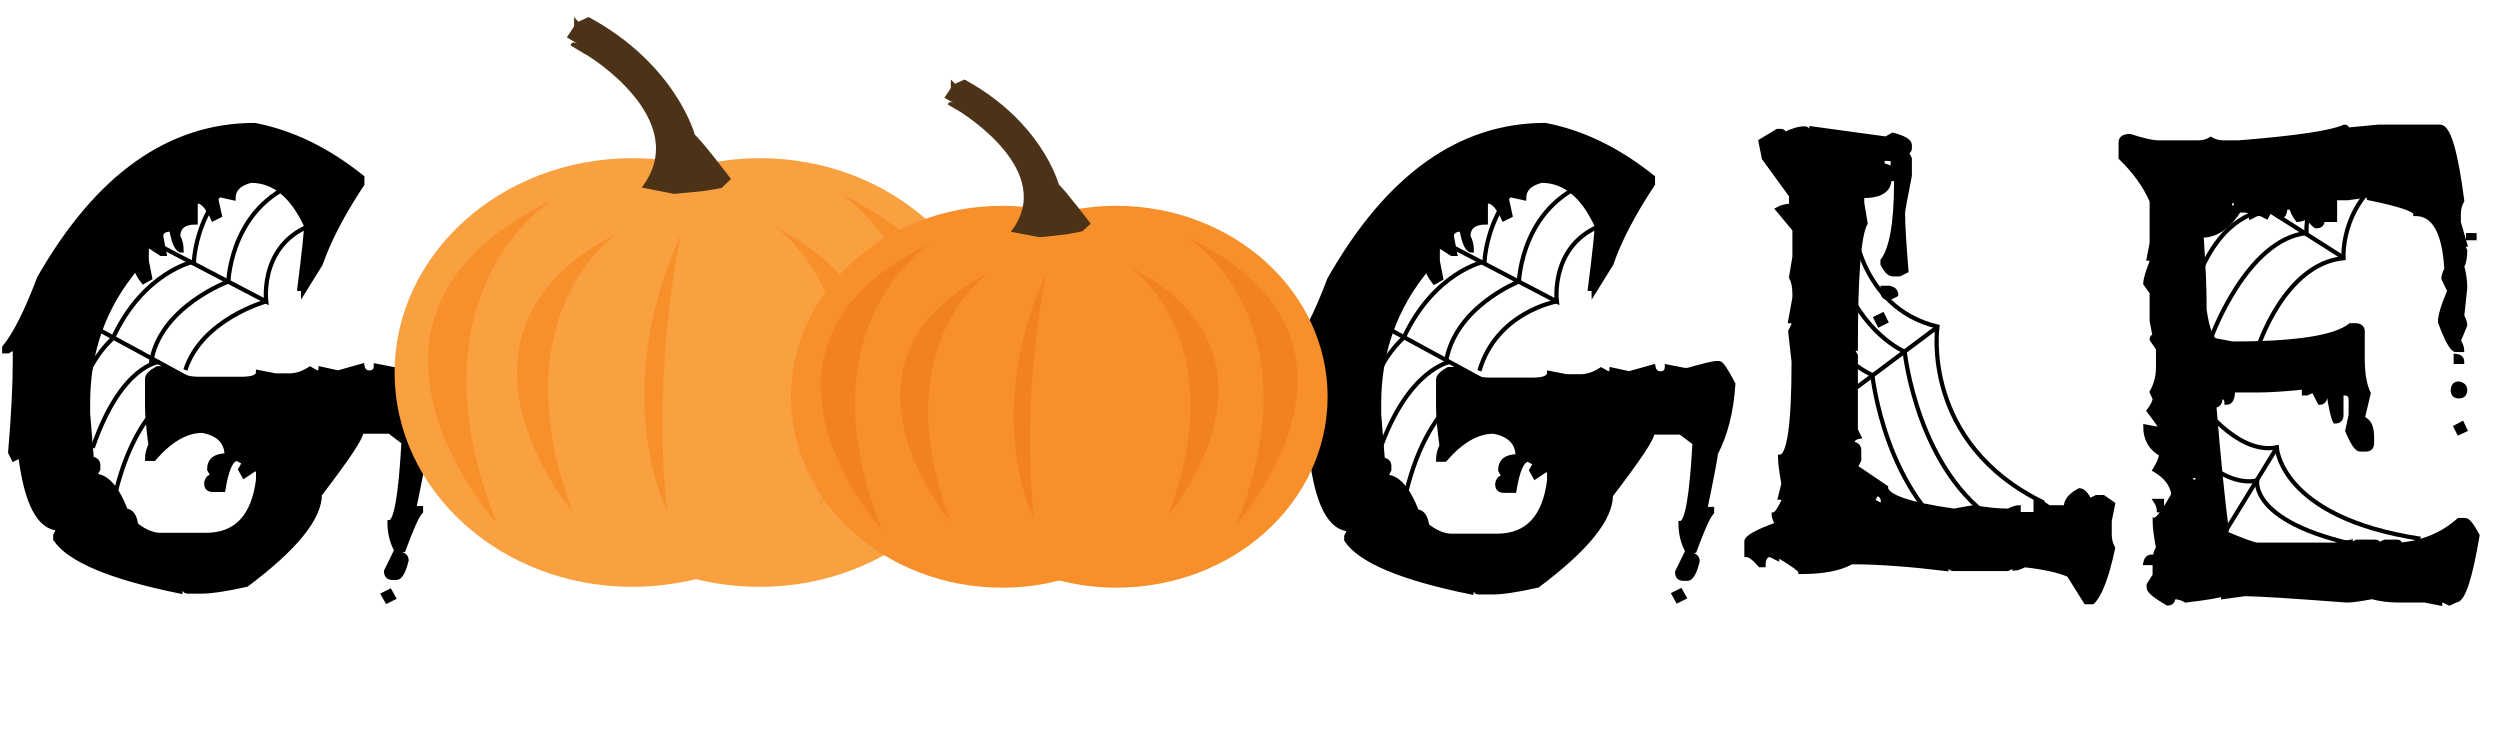
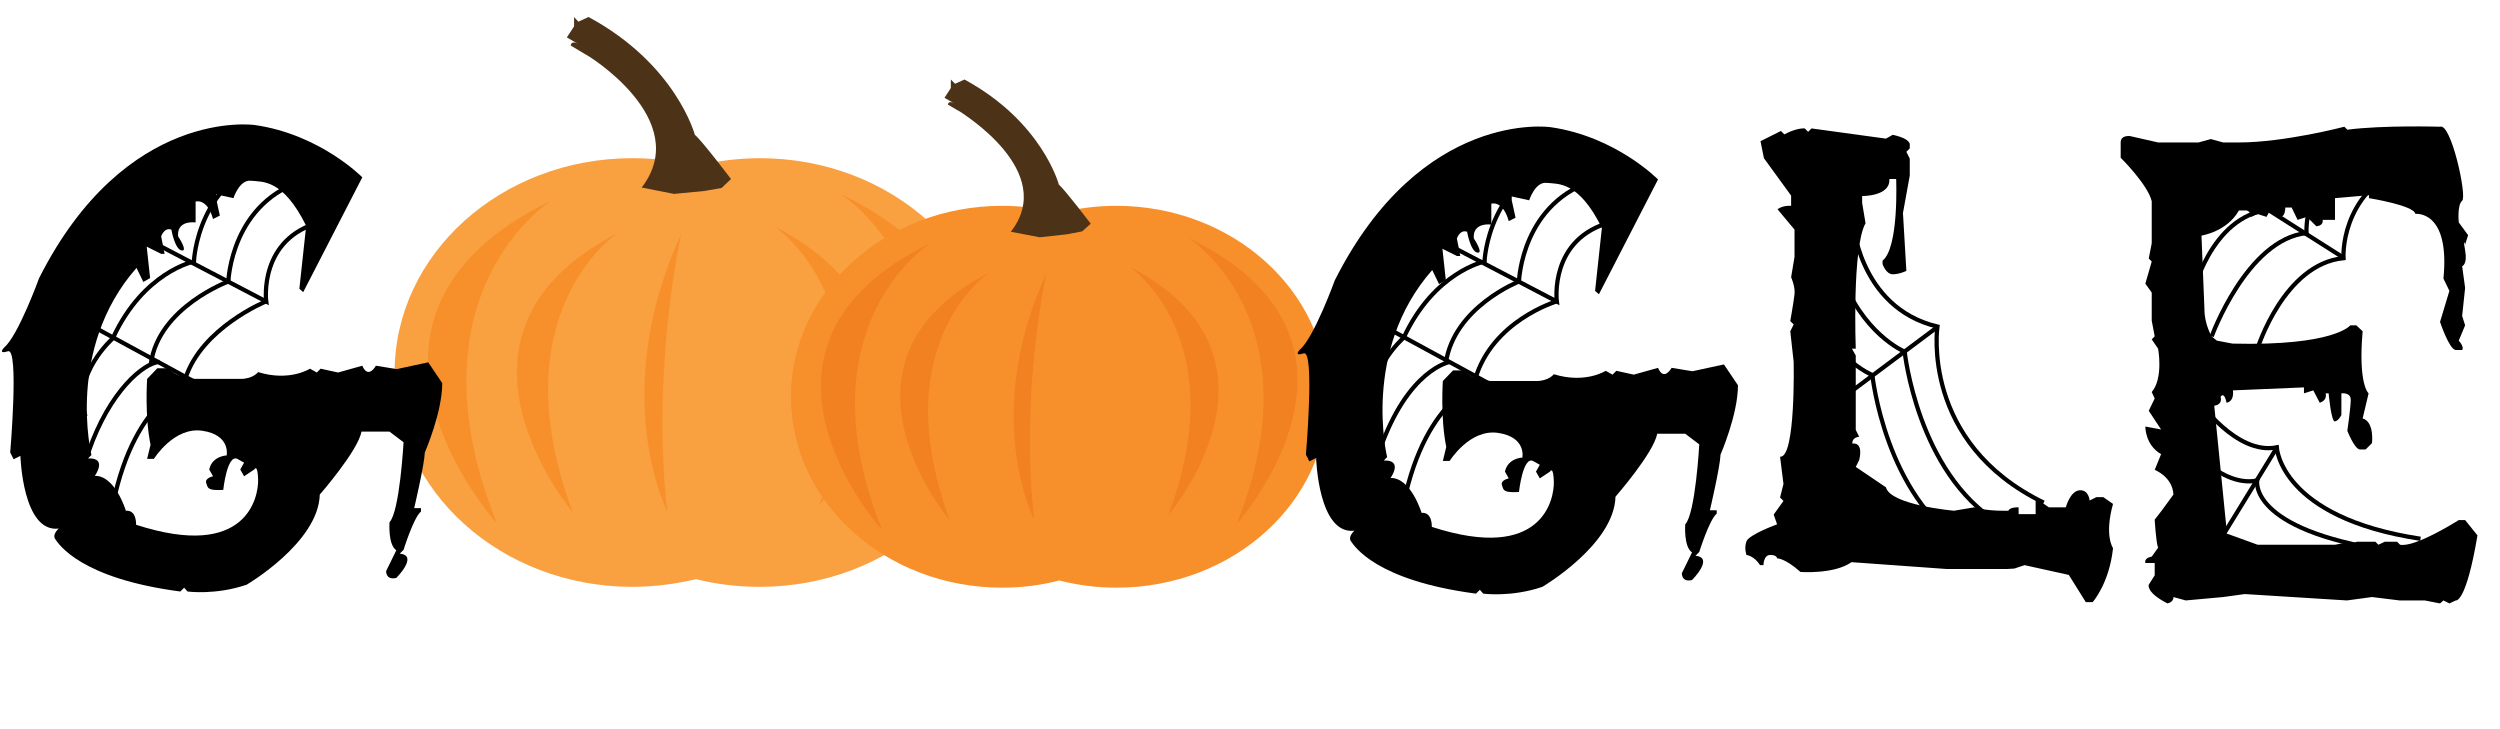
<svg xmlns="http://www.w3.org/2000/svg" version="1.1" id="Layer_1" x="0px" y="0px" viewBox="0 0 587.9 171.4" style="enable-background:new 0 0 587.9 171.4;" xml:space="preserve">
  <style type="text/css">
- 	.st0{enable-background:new    ;}
- 	.st1{stroke:#000000;stroke-miterlimit:10;}
- 	.st2{fill:#F9A040;}
- 	.st3{fill:#F7902B;}
- 	.st4{fill:#4C3217;}
- 	.st5{fill:#F18121;}
- 	.st6{fill:none;stroke:#000000;stroke-miterlimit:10;}
+ 	.st0{fill:#F9A040;}
+ 	.st1{fill:#F7902B;}
+ 	.st2{fill:#4C3217;}
+ 	.st3{fill:#F18121;}
+ 	.st4{fill:none;stroke:#000000;stroke-miterlimit:10;}
</style>
-   <g id="Letters_1_">
-     <g class="st0">
-       <path class="st1" d="M59.9,29.4c8.8,1.7,17.2,5.8,25.3,12.3v1.6c-4.7,7.1-7.9,13.3-9.8,18.8l-4.1,6.6c0-0.5-0.3-0.8-0.9-0.8    c1.1-8.6,1.6-13.6,1.6-14.8c-3.3-7.1-7.6-10.6-13-10.6c-2.8,0.7-4.1,2.1-4.1,4.1l-4.1-0.9v0.9l0.9,4.1l-1.6,0.8    c-1.1-2.4-2.2-3.8-3.3-4.1H46v4.9c-2.7,0-4.1,1.1-4.1,3.3c0.5,0.9,0.8,2,0.8,3.3c-1,0-1.8-1.6-2.4-4.9h-0.8    c-1.1,0.2-1.6,0.7-1.6,1.6l0.8,4.1h-0.8L35.3,58h-0.8v3.3l0.8,4.1l-1.6,0.9c-1.1-1.4-1.6-2.4-1.6-3.3c-7.6,9-11.4,19.6-11.4,31.8    v2.4l0.8,9.8c-0.5,0-0.8,0.3-0.8,0.8c1.6,0,2.4,0.5,2.4,1.6v0.9l-0.8,1.6c2.7,0,5.2,2.7,7.3,8.2c1.2,0,2.1,1.1,2.4,3.3    c2,1.6,4,2.4,5.8,2.4h10.6c7.1,0,11.2-4.3,12.3-13v-2.4h-0.9l-2.4,1.6l-0.9-1.6l0.9-1.6l-1.6-0.9c-1.4,0-2.5,2.4-3.3,7.3h-2.4    c-1.1,0-1.6-0.5-1.6-1.6c0.2-1.1,0.7-1.6,1.6-1.6l-0.9-1.6c0-2.2,1.4-3.3,4.1-3.3c0-3.1-1.9-5.1-5.7-5.8c-3.8,0-7.6,2.2-11.4,6.6    h-1.6c0-1.2,0.3-2.3,0.8-3.3c-0.5-3.7-0.8-6.7-0.8-9v-6.5c0-0.8,0.8-1.6,2.4-2.5h2.5c2.1,1.7,4.5,2.5,7.3,2.5h9.8    c2.8,0,4.1-0.5,4.1-1.6l4.1,0.8h3.3c1.5,0,3.1-0.5,4.8-1.6l1.6,0.9c0.6,0,0.9-0.3,0.9-0.9l4.1,0.9l5.7-1.6    c0.2,1.1,0.8,1.6,1.6,1.6c1.1,0,1.6-0.5,1.6-1.6l4.1,0.8h0.8c3.9-1.1,6-1.6,6.6-1.6h0.8c0.5,0,1.6,1.6,3.3,4.9    c-0.4,6.4-1.8,11.9-4.1,16.3c0,0.6-0.8,4.9-2.5,13.1H99v0.8c-0.9,0.9-2.2,3.9-4.1,9c-0.6,0-0.9,0.3-0.9,0.9    c1.1,0.2,1.6,0.7,1.6,1.6c-0.7,2.8-1.5,4.1-2.4,4.1h-0.8c-1.1,0-1.6-0.5-1.6-1.6l2.4-4.9c-1.1-2-1.6-4.2-1.6-6.6    c1.5,0,2.6-6.2,3.3-18.8l-3.3-2.5H85c0,1.4-3.3,6.3-9.8,14.8c0,5.5-5.7,12.6-17.2,21.2c-4.9,1.1-8.4,1.6-10.6,1.6h-3.3    c-0.5,0-0.8-0.3-0.8-0.9c-0.6,0-0.9,0.3-0.9,0.9c-16.3-3.3-26.1-7.4-29.4-12.3v-0.9l0.8-1.6c-4.6-0.2-7.6-5.9-9-17.1L3.2,108    l-0.8-1.6C3.2,97.1,3.5,90,3.5,85v-3.3l-1.6,0.9H1v-0.9c2.4-2.9,5.2-8.3,8.2-16.3C22.9,41.4,39.8,29.4,59.9,29.4z M50.9,42.5v0.9    h1.6v-0.9H50.9z M91.7,139l0.9,1.6l-1.6,0.8l-0.9-1.6L91.7,139z" />
+   <g id="Webs_and_Pumpkins">
+     <g id="Layer_1_1_">
+       <path class="st0" d="M178.7,37.2c-5.2,0-10.3,0.7-15,1.8c-4.8-1.2-9.8-1.8-15-1.8c-30.9,0-55.9,22.6-55.9,50.4s25,50.4,55.9,50.4    c5.2,0,10.3-0.7,15-1.8c4.8,1.2,9.8,1.8,15,1.8c30.8,0,55.9-22.6,55.9-50.4S209.6,37.2,178.7,37.2z" />
+       <path class="st1" d="M129.6,47.2c0,0-34.4,21.6-12.8,75.8C116.8,123,73,74.6,129.6,47.2z" />
+       <path class="st1" d="M145.1,54.9c0,0-28,18.7-10.4,65.6C134.7,120.4,99.1,78.6,145.1,54.9z" />
+       <path class="st2" d="M150.9,44.1l7.6,1.5l7.2-0.7l4-0.7l2.2-2.1c0,0-6.8-9-8.5-10.4c0,0-4.4-16.6-25-27.7L136,5.1L135,4v2.2    l-1.7,2.6l2.6,1.5c-1.6-0.9-1.7,0.4-1.7,0.4l3.5,2.1C137.8,12.7,163.2,28.1,150.9,44.1z" />
+       <path class="st1" d="M197.7,45.6c0,0,34.4,21.6,12.8,75.8C210.5,121.4,254.4,73,197.7,45.6z" />
+       <path class="st1" d="M182.2,53.3c0,0,28,18.7,10.4,65.6C192.6,118.9,228.2,77,182.2,53.3z" />
+       <path class="st1" d="M160.2,55c0,0-7.1,31.3-3.3,65.3C157,120.3,142.8,93,160.2,55z" />
    </g>
-     <g class="st0">
-       <path class="st1" d="M363.4,29.4c8.8,1.7,17.2,5.8,25.3,12.3v1.6c-4.7,7.1-7.9,13.3-9.8,18.8l-4.1,6.6c0-0.5-0.3-0.8-0.9-0.8    c1.1-8.6,1.6-13.6,1.6-14.8c-3.3-7.1-7.6-10.6-13-10.6c-2.8,0.7-4.1,2.1-4.1,4.1l-4.1-0.9v0.9l0.9,4.1l-1.6,0.8    c-1.1-2.4-2.2-3.8-3.3-4.1h-0.9v4.9c-2.7,0-4.1,1.1-4.1,3.3c0.5,0.9,0.8,2,0.8,3.3c-1,0-1.8-1.6-2.4-4.9H343    c-1.1,0.2-1.6,0.7-1.6,1.6l0.8,4.1h-0.8l-2.5-1.6h-0.8v3.3l0.8,4.1l-1.6,0.9c-1.1-1.4-1.6-2.4-1.6-3.3    c-7.6,9.1-11.4,19.7-11.4,31.9v2.4l0.8,9.8c-0.5,0-0.8,0.3-0.8,0.8c1.6,0,2.4,0.5,2.4,1.6v0.9l-0.8,1.6c2.7,0,5.2,2.7,7.3,8.2    c1.2,0,2.1,1.1,2.4,3.3c2,1.6,4,2.4,5.8,2.4H352c7.1,0,11.2-4.3,12.3-13v-2.4h-0.9l-2.4,1.6l-0.9-1.6l0.9-1.6l-1.6-0.9    c-1.4,0-2.5,2.4-3.3,7.3h-2.4c-1.1,0-1.6-0.5-1.6-1.6c0.2-1.1,0.7-1.6,1.6-1.6l-0.9-1.6c0-2.2,1.4-3.3,4.1-3.3    c0-3.1-1.9-5.1-5.7-5.8c-3.8,0-7.6,2.2-11.4,6.6h-1.6c0-1.2,0.3-2.3,0.8-3.3c-0.5-3.7-0.8-6.7-0.8-9v-6.5c0-0.8,0.8-1.6,2.4-2.5    h2.5c2.1,1.7,4.5,2.5,7.3,2.5h9.8c2.8,0,4.1-0.5,4.1-1.6l4.1,0.8h3.3c1.5,0,3.1-0.5,4.8-1.6l1.6,0.9c0.6,0,0.9-0.3,0.9-0.9    l4.1,0.9l5.7-1.6c0.2,1.1,0.8,1.6,1.6,1.6c1.1,0,1.6-0.5,1.6-1.6l4.1,0.8h0.8c3.9-1.1,6-1.6,6.6-1.6h0.8c0.5,0,1.6,1.6,3.3,4.9    c-0.4,6.4-1.8,11.9-4.1,16.3c0,0.6-0.8,4.9-2.5,13.1h1.6v0.8c-0.9,0.9-2.2,3.9-4.1,9c-0.6,0-0.9,0.3-0.9,0.9    c1.1,0.2,1.6,0.7,1.6,1.6c-0.7,2.8-1.5,4.1-2.4,4.1H396c-1.1,0-1.6-0.5-1.6-1.6l2.4-4.9c-1.1-2-1.6-4.2-1.6-6.6    c1.5,0,2.6-6.2,3.3-18.8l-3.3-2.5h-6.6c0,1.4-3.3,6.3-9.8,14.8c0,5.5-5.7,12.6-17.2,21.2c-4.9,1.1-8.4,1.6-10.6,1.6h-3.3    c-0.5,0-0.8-0.3-0.8-0.9c-0.6,0-0.9,0.3-0.9,0.9c-16.3-3.3-26.1-7.4-29.4-12.3v-0.9l0.8-1.6c-4.6-0.2-7.6-5.9-9-17.1l-1.6,0.8    l-0.8-1.6c0.5-9.1,0.8-16.2,0.8-21.3V82l-1.6,0.9h-0.8V82c2.4-2.9,5.2-8.3,8.2-16.3C326.4,41.4,343.3,29.4,363.4,29.4z     M354.4,42.4v0.9h1.6v-0.9H354.4z M395.2,138.9l0.9,1.6l-1.6,0.8l-0.9-1.6L395.2,138.9z" />
+     <g id="Layer_2">
+       <path class="st1" d="M262.5,48.4c-4.7,0-9.2,0.6-13.4,1.7c-4.3-1.1-8.8-1.7-13.4-1.7c-27.5,0-49.7,20.1-49.7,44.9    s22.2,44.9,49.7,44.9c4.7,0,9.2-0.6,13.4-1.7c4.3,1.1,8.8,1.7,13.4,1.7c27.5,0,49.7-20.1,49.7-44.9S289.9,48.4,262.5,48.4z" />
+       <path class="st3" d="M218.8,57.2c0,0-30.6,19.2-11.4,67.4C207.4,124.6,168.5,81.6,218.8,57.2z" />
+       <path class="st3" d="M232.6,64.1c0,0-24.8,16.6-9.2,58.3C223.4,122.4,191.7,85.2,232.6,64.1z" />
+       <path class="st2" d="M237.7,54.5l6.8,1.3l6.4-0.7l3.6-0.7l2-1.8c0,0-6.1-8-7.5-9.2c0,0-3.9-14.8-22.2-24.7l-2.2,1l-1-1v2l-1.5,2.3    l2.3,1.3c-1.4-0.8-1.5,0.3-1.5,0.3l3.1,1.8C226.1,26.6,248.8,40.3,237.7,54.5z" />
+       <path class="st3" d="M279.4,55.9c0,0,30.6,19.2,11.4,67.4C290.7,123.2,329.7,80.2,279.4,55.9z" />
+       <path class="st3" d="M265.6,62.7c0,0,24.8,16.6,9.2,58.3C274.9,121,306.5,83.8,265.6,62.7z" />
+       <path class="st3" d="M246.1,64.2c0,0-6.3,27.8-2.9,58C243.2,122.2,230.6,98,246.1,64.2z" />
    </g>
-     <g class="st0">
-       <path class="st1" d="M424.4,30.2c0.5,0,0.8,0.3,0.8,0.8c0.5,0,0.8-0.3,0.8-0.8l17.5,2.4l1.6-0.9c2.7,0.7,4,1.5,4,2.4v0.8    c0,0.5-0.3,0.8-0.8,0.8l0.8,1.6v4c-1,5.2-1.6,8.1-1.6,8.8c0,2.8,0.3,7.3,0.8,13.6l-1.6,0.8h-1.6c-0.8,0-1.6-0.8-2.4-2.4v-0.8    c2.1-2.8,3.2-8.9,3.2-18.4v-0.8h-1.6c0,2.7-2.1,4-6.4,4v1.6l0.8,4.8c-1.6,2.8-2.3,12.6-2.3,29.5h-0.9l0.9,1.6v17.5l0.8,1.6    c-1.1,0.2-1.6,0.7-1.6,1.6c1.1,0.2,1.6,0.7,1.6,1.6v2.3l-0.8,1.6l7.1,4.8c0,2.1,5.3,4,16,5.5c2.8-0.5,4.3-0.8,4.8-0.8    c2.8,0.5,5.4,0.8,8,0.8c1-0.5,1.8-0.8,2.4-0.8v1.6h4v-3.2h0.8l2.3,1.6h4c0-1.6,1.1-2.9,3.2-4c0.8,0,1.6,0.8,2.4,2.4l1.6-0.8h1.6    l2.3,1.6l-0.8,4v3.2c0,1.2,0.3,2.3,0.8,3.2c-1.4,6.6-3,10.9-4.8,12.7h-1.6l-4-6.4c-2.3-1-5.8-1.8-10.4-2.3c-1,0.5-1.8,0.8-2.4,0.8    V133l-1.6,0.8h-12.7c-0.6,0-0.9-0.3-0.9-0.8c-0.5,0-0.8,0.3-0.8,0.8c-8.2-1-15.7-1.6-22.3-1.6c-2.8,1.6-6.8,2.3-12,2.3    c0-0.5-1.8-1.8-5.5-4v0.8l-1.6-0.8c-1,0-1.6,0.8-1.6,2.4h-0.8c-1.4-1.6-2.4-2.4-3.2-2.4v-3.2c0-0.9,2.4-2.3,7.2-4    c-0.5-1-0.8-1.8-0.8-2.3c0.5,0,1.3-1.1,2.3-3.2c0-0.5-0.3-0.8-0.8-0.8l0.8-3.2c-0.5-2.9-0.8-5.1-0.8-6.4c2.1,0,3.2-7.4,3.2-22.3    l-0.8-7.2l0.8-1.6c0-0.5-0.3-0.8-0.8-0.8l1-5.5v-0.8c0-1.8-0.3-3.1-0.8-4l0.8-4.8V54l-4-4.8c0.9-0.5,2-0.8,3.2-0.8V46l-6.4-8.8    l-0.8-4l4-2.4h0.8c0.5,0,0.8,0.3,0.8,0.8C421.4,30.7,423,30.2,424.4,30.2z M431.6,56.5V58h0.9v-1.6L431.6,56.5L431.6,56.5z     M441.2,116.2l-0.8,1.6l1.6,0.8h0.8v-0.8C442.7,116.8,442.2,116.2,441.2,116.2z M442.7,74l0.8,1.6l-1.6,0.8l-0.8-1.6L442.7,74z     M442.7,37.3v1.6c0.6,0,1.4,0.3,2.4,0.8v-2.3L442.7,37.3L442.7,37.3z M442.7,67.7h1.6c1,0.2,1.6,0.7,1.6,1.6l-1.6,0.8    c-1.1,0-1.6-0.5-1.6-1.6V67.7z" />
-       <path class="st1" d="M551.3,29.8c0.5,0,0.7,0.2,0.7,0.7l7.3-0.7h14.5c2,0,3.7,5.8,5.2,17.4c-0.5,0.9-0.8,1.9-0.8,3v2.1l1.5,5.2    H579l0.7,1.4c0,1.6-0.2,2.8-0.7,3.7c0.5,1.9,0.7,3.6,0.7,5.1l-0.7,6.6c0.5,0.9,0.7,1.7,0.7,2.2l-1.5,3.6c0.5,0.9,0.8,1.7,0.8,2.2    h-1.5c-0.8,0-2.1-2.2-3.7-6.6c0-1.4,0.7-3.8,2.2-7.3l-1.4-2.9c0-0.5,0.2-1.2,0.7-2.2c-0.5-8.7-2.9-13-7.3-13c0-1-3.6-2.2-10.9-3.7    v-0.7l-5.1,0.7h-2.9v5.1h-2.9c0,1-0.5,1.5-1.5,1.5c-0.3,0-1-0.7-2.2-2.2c-0.9,0.5-1.7,0.7-2.2,0.7c-0.9-1.2-1.4-2.2-1.4-2.9h-1.5    c0,1.5-0.5,2.2-1.4,2.2l-2.2-1.5L533,51l-1.4-0.7h-0.8l-1.4,0.7c0-1-0.5-1.5-1.5-1.5h-1.4c-2.4,3.9-5.4,5.9-8.8,5.9    c0.5,7.2,0.7,12.6,0.7,15.9v1.5c0.7,4.8,1.7,7.3,2.9,7.3l3.7,0.7c14.8,0,24.1-1.4,27.7-4.3h1.4c1,0.1,1.5,0.6,1.5,1.4v6.6    c0,3.4,0.5,6.1,1.4,8l-1.4,5.9c1.5,0.5,2.2,1.9,2.2,4.4v1.4c0,1-0.5,1.5-1.5,1.5H555c-0.8,0-1.8-1.5-3-4.4l0.8-3.7V94    c0-1-0.5-1.5-1.5-1.5h-0.7v5.1c0,1-0.5,1.5-1.5,1.5c-0.5-1-1-3.2-1.5-6.6h-0.7c0,1.5-0.5,2.2-1.4,2.2l-1.5-2.9l-1.5,0.7h-0.7v-1.4    c-4.8,0.5-8.5,0.7-10.9,0.7h-5.8c0,1.9-0.5,2.9-1.5,2.9c0-0.9-0.5-1.4-1.4-1.4c0,1.4-0.5,2.1-1.5,2.1c1,12.2,2,22,2.9,29.1    c-0.5,0-0.7,0.2-0.7,0.7c4.5,1.9,7.1,2.9,8,2.9h18.2l3.7-0.7v0.7l1.4-0.7h4.4c0.5,0,0.7,0.2,0.7,0.7l1.5-0.7h2.9    c0.5,0,0.7,0.2,0.7,0.7c5.4-0.5,10-2.4,13.8-5.8h1.5c0.7,0,1.6,1.2,2.9,3.6c-1.7,10.2-3.4,15.3-5.1,15.3l-1.5,0.7l-1.4-0.7    c-0.5,0-0.8,0.2-0.8,0.7l-3.6-0.7h-5.9c-2.6,0-4.7-0.3-6.5-0.8c-2.7,0.5-4.6,0.8-5.9,0.8c-13.2-1-21.2-1.5-24-1.5l-5.1,0.7v-0.7    c-0.8,0.4-3.8,0.9-8.8,1.5c-0.8-0.5-1.8-0.8-2.9-0.8c0,1-0.5,1.5-1.4,1.5c-2.9-1.7-4.4-2.9-4.4-3.7v-0.7l1.4-2.2v-2.9h-2.2    c0.2-1,0.7-1.5,1.5-1.5c0,0.5,0.2,0.8,0.7,0.8c0-1.1,0.3-2.1,0.8-2.9c-0.5-2.7-0.8-4.8-0.8-6.6c0.7,0,2.2-2,4.4-5.9    c-0.3-2.3-1.7-4.2-4.4-5.8c1-1.6,1.5-2.8,1.5-3.7c-2.4-1.3-3.7-3.5-3.7-6.5l3.7,0.7c0-0.5-1-1.9-2.9-4.4c0.9-1.2,1.4-2.2,1.4-2.9    l-0.7-1.5c1-1.8,1.5-3.7,1.5-5.8V82l-1.5-2.2c0-0.5,0.2-0.7,0.7-0.7l-0.7-3.7v-6.6l-1.5-2.1c0-0.9,0.5-2.7,1.5-5.2    c0-0.5-0.2-0.7-0.7-0.7l0.7-3.6v-9.9c-1.5-3.5-3.9-6.9-7.3-10.2v-3.6c0-1,0.7-1.5,2.2-1.5c3.1,1,5.3,1.5,6.6,1.5h9.5    c1.1,0,2.1-0.3,2.9-0.8c0.8,0.5,1.8,0.8,2.9,0.8h3.7C540.4,32.4,548.6,31.1,551.3,29.8z M506.9,117.8h1.5v2.2h-0.7    C507.7,119.5,507.5,118.7,506.9,117.8z M509.9,122.2l-0.8,2.9v0.7h0.8l0.7-2.9v-0.7H509.9z M512.8,106.9v1.5h0.7v-1.5H512.8z     M514.2,40.8c0,0.5-0.2,1.2-0.7,2.1v0.8h0.7c0-0.5,0.3-1.2,0.8-2.2v-0.7C515,40.8,514.2,40.8,514.2,40.8z M513.5,44.4v0.7h1.5    v-0.7H513.5z M515,111.9c0.2,1,0.6,1.5,1.4,1.5l0.8-1.5H515z M523.7,127.3v0.7h1.5v-0.7H523.7z M524.4,47.3v1.5h1.4v-1.5H524.4z     M576,130.2v1.5h0.8v-1.5H576z M578.2,90.2c1,0.2,1.5,0.7,1.5,1.5c0,1-0.5,1.5-1.5,1.5c-0.9,0-1.4-0.5-1.4-1.5    C576.9,90.6,577.4,90.2,578.2,90.2z M577.5,83.7c1,0.1,1.5,0.6,1.5,1.4h-1.5V83.7z M579,99.6l0.7,1.5l-1.5,0.7l-0.7-1.4L579,99.6z     M580.4,55.3h1.5V56h-1.5V55.3z" />
+     <g id="G_webs">
+       <path class="st4" d="M32,54.9l30.6,16c0,0-1.9-14.9,12.9-18.7" />
+       <path class="st4" d="M72.2,42.2c-17.9,5-18.5,24-18.5,24s-16.3,6-18.2,19.2" />
+       <path class="st4" d="M66.1,36.4c-19.8,5.2-20.5,25.1-20.5,25.1s-11.8,2.4-19,17.9" />
+       <path class="st4" d="M62.5,70.9c0,0-15.1,6.2-18.9,18.1" />
+       <path class="st4" d="M18.2,74.8l27.4,14.9c0,0-13.7,3.1-19,28.7" />
+       <path class="st4" d="M26.7,79.4c0,0-9.9,8.6-6.6,18.5" />
+       <path class="st4" d="M37.5,85.1c-3.6,0.2-11.7,6.7-16.7,21.2" />
+       <path class="st4" d="M335.5,54.9l30.6,16c0,0-1.9-14.9,12.9-18.7" />
+       <path class="st4" d="M375.7,42.2c-17.9,5-18.5,24-18.5,24s-15.3,6-17.2,19.2" />
+       <path class="st4" d="M369.6,36.4c-19.8,5.2-20.5,25.1-20.5,25.1s-11.8,2.4-19,17.9" />
+       <path class="st4" d="M366,70.9c0,0-15.1,4.5-19.1,18.3" />
+       <path class="st4" d="M321.7,74.7l27.4,14.9c0,0-13.7,3.1-19,28.7" />
+       <path class="st4" d="M330.2,79.3c0,0-9.9,8.6-6.6,18.5" />
+       <path class="st4" d="M341,85.1c0,0-10,1.6-16.7,21.2" />
+     </g>
+     <g id="LE_webs">
+       <path class="st4" d="M435.6,51.4c0,0,1.2,20.9,20,25.4c0,0-4,27.3,25,41.4" />
+       <line class="st4" x1="455.6" y1="76.9" x2="432.6" y2="94.1" />
+       <path class="st4" d="M469.9,122.9c-19-11.8-22-40.2-22-40.2s-10.2-4.2-15.2-18.9" />
+       <path class="st4" d="M462.3,128.4c-19-11.8-22-40.2-22-40.2S430,84.1,425,69.3" />
+       <path class="st4" d="M530.9,81.9c0,0,6.2-19.8,20.2-21.2c0,0-1-15,14.5-21.8" />
+       <line class="st4" x1="551.1" y1="60.6" x2="519.6" y2="40.6" />
+       <path class="st4" d="M520.1,79.1c0,0,8.3-22.8,22.3-24.3c0,0-1-15,14.5-21.8" />
+       <path class="st4" d="M515.5,69.6c0,0,4.2-18.8,18.2-20.3c0,0-1-11,14.5-17.7" />
+       <path class="st4" d="M516.9,94.1c0,0,9,13,18.5,11.1c0,0,0.8,16.5,33.8,21.5" />
+       <line class="st4" x1="535.4" y1="105.3" x2="522.2" y2="126.8" />
+       <path class="st4" d="M512.3,101.9c0,0,9,13,18.5,11.1c0,0-2.2,11.5,30.8,16.5" />
    </g>
  </g>
-   <g id="Webs_and_Pumpkins">
-     <g id="Layer_1_1_">
-       <path class="st2" d="M178.7,37.2c-5.2,0-10.3,0.7-15,1.8c-4.8-1.2-9.8-1.8-15-1.8c-30.9,0-55.9,22.6-55.9,50.4s25,50.4,55.9,50.4    c5.2,0,10.3-0.7,15-1.8c4.8,1.2,9.8,1.8,15,1.8c30.8,0,55.9-22.6,55.9-50.4S209.6,37.2,178.7,37.2z" />
-       <path class="st3" d="M129.6,47.2c0,0-34.4,21.6-12.8,75.8C116.8,123,73,74.6,129.6,47.2z" />
-       <path class="st3" d="M145.1,54.9c0,0-28,18.7-10.4,65.6C134.7,120.4,99.1,78.6,145.1,54.9z" />
-       <path class="st4" d="M150.9,44.1l7.6,1.5l7.2-0.7l4-0.7l2.2-2.1c0,0-6.8-9-8.5-10.4c0,0-4.4-16.6-25-27.7L136,5.1L135,4v2.2    l-1.7,2.6l2.6,1.5c-1.6-0.9-1.7,0.4-1.7,0.4l3.5,2.1C137.8,12.7,163.2,28.1,150.9,44.1z" />
-       <path class="st3" d="M197.7,45.6c0,0,34.4,21.6,12.8,75.8C210.5,121.4,254.4,73,197.7,45.6z" />
-       <path class="st3" d="M182.2,53.3c0,0,28,18.7,10.4,65.6C192.6,118.9,228.2,77,182.2,53.3z" />
-       <path class="st3" d="M160.2,55c0,0-7.1,31.3-3.3,65.3C157,120.3,142.8,93,160.2,55z" />
-     </g>
-     <g id="Layer_2">
-       <path class="st3" d="M262.5,48.4c-4.7,0-9.2,0.6-13.4,1.7c-4.3-1.1-8.8-1.7-13.4-1.7c-27.5,0-49.7,20.1-49.7,44.9    s22.2,44.9,49.7,44.9c4.7,0,9.2-0.6,13.4-1.7c4.3,1.1,8.8,1.7,13.4,1.7c27.5,0,49.7-20.1,49.7-44.9S289.9,48.4,262.5,48.4z" />
-       <path class="st5" d="M218.8,57.2c0,0-30.6,19.2-11.4,67.4C207.4,124.6,168.5,81.6,218.8,57.2z" />
-       <path class="st5" d="M232.6,64.1c0,0-24.8,16.6-9.2,58.3C223.4,122.4,191.7,85.2,232.6,64.1z" />
-       <path class="st4" d="M237.7,54.5l6.8,1.3l6.4-0.7l3.6-0.7l2-1.8c0,0-6.1-8-7.5-9.2c0,0-3.9-14.8-22.2-24.7l-2.2,1l-1-1v2l-1.5,2.3    l2.3,1.3c-1.4-0.8-1.5,0.3-1.5,0.3l3.1,1.8C226.1,26.6,248.8,40.3,237.7,54.5z" />
-       <path class="st5" d="M279.4,55.9c0,0,30.6,19.2,11.4,67.4C290.7,123.2,329.7,80.2,279.4,55.9z" />
-       <path class="st5" d="M265.6,62.7c0,0,24.8,16.6,9.2,58.3C274.9,121,306.5,83.8,265.6,62.7z" />
-       <path class="st5" d="M246.1,64.2c0,0-6.3,27.8-2.9,58C243.2,122.2,230.6,98,246.1,64.2z" />
-     </g>
-     <g id="G_webs">
-       <path class="st6" d="M32,54.9l30.6,16c0,0-1.9-14.9,12.9-18.7" />
-       <path class="st6" d="M72.2,42.2c-17.9,5-18.5,24-18.5,24s-16.3,6-18.2,19.2" />
-       <path class="st6" d="M66.1,36.4c-19.8,5.2-20.5,25.1-20.5,25.1s-11.8,2.4-19,17.9" />
-       <path class="st6" d="M62.5,70.9c0,0-15.1,4.2-18.9,16.1" />
-       <path class="st6" d="M18.2,74.8l27.4,14.9c0,0-13.7,3.1-19,28.7" />
-       <path class="st6" d="M26.7,79.4c0,0-9.9,8.6-6.6,18.5" />
-       <path class="st6" d="M37.5,85.1c0,0-9,0.6-15.7,20.2" />
-       <path class="st6" d="M335.5,54.9l30.6,16c0,0-1.9-14.9,12.9-18.7" />
-       <path class="st6" d="M375.7,42.2c-17.9,5-18.5,24-18.5,24s-15.3,6-17.2,19.2" />
-       <path class="st6" d="M369.6,36.4c-19.8,5.2-20.5,25.1-20.5,25.1s-11.8,2.4-19,17.9" />
-       <path class="st6" d="M366,70.9c0,0-14.1,2.5-18.1,16.3" />
-       <path class="st6" d="M321.7,74.7l27.4,14.9c0,0-13.7,3.1-19,28.7" />
-       <path class="st6" d="M330.2,79.3c0,0-9.9,8.6-6.6,18.5" />
-       <path class="st6" d="M341,85.1c0,0-10,1.6-16.7,21.2" />
-     </g>
-     <g id="LE_webs">
-       <path class="st6" d="M435.6,51.4c0,0,1.2,20.9,20,25.4c0,0-4,27.3,25,41.4" />
-       <line class="st6" x1="455.6" y1="76.9" x2="432.6" y2="94.1" />
-       <path class="st6" d="M469.9,122.9c-19-11.8-22-40.2-22-40.2s-10.2-4.2-15.2-18.9" />
-       <path class="st6" d="M462.3,128.4c-19-11.8-22-40.2-22-40.2S430,84.1,425,69.3" />
-       <path class="st6" d="M530.9,81.9c0,0,6.2-19.8,20.2-21.2c0,0-1-15,14.5-21.8" />
-       <line class="st6" x1="551.1" y1="60.6" x2="519.6" y2="40.6" />
-       <path class="st6" d="M520.1,79.1c0,0,8.3-22.8,22.3-24.3c0,0-1-15,14.5-21.8" />
-       <path class="st6" d="M515.5,69.6c0,0,4.2-18.8,18.2-20.3c0,0-1-11,14.5-17.7" />
-       <path class="st6" d="M516.9,94.1c0,0,9,13,18.5,11.1c0,0,0.8,16.5,33.8,21.5" />
-       <line class="st6" x1="535.4" y1="105.3" x2="522.2" y2="126.8" />
-       <path class="st6" d="M512.3,101.9c0,0,9,13,18.5,11.1c0,0-2.2,11.5,30.8,16.5" />
-     </g>
+   <g id="Letters_1_">
+     <path d="M71.3,68.7l13.9-27c0,0-9.9-10.1-25.3-12.3c0,0-30.3-4.4-50.7,36c0,0-4.9,13.5-8.2,16.3c0,0-1.7,1.7,0.9,0.9   s0.5,23.8,0.5,23.8l0.8,1.6l1.6-0.8c0,0,0.5,18.1,9,17.1c0,0-1.6,1.4-0.8,2.5s5.8,9.2,29.4,12.3l0.9-0.9l0.8,0.9   c0,0,6.6,0.9,13.9-1.6c0,0,16.9-9.9,17.2-21.2c0,0,9-10.3,9.8-14.8h6.6l3.3,2.5c0,0-0.9,16.3-3.3,18.8c0,0-0.4,5.3,1.6,6.6   l-2.4,4.9c0,0-0.1,2.2,2.4,1.6c0,0,5.3-5.3,0.8-5.7l0.9-0.9c0,0,2.4-7.7,4.1-9v-0.8h-1.6c0,0,2.4-10.2,2.5-13.1   c0,0,4.1-9.4,4.1-16.3l-3.3-4.9l-7.4,1.6L88.4,86c0,0-1.8,3.3-3.2,0l-5.7,1.6l-4.1-0.9l-0.9,0.9l-1.6-0.9c0,0-4.8,3.1-12.2,0.8   c0,0-1.2,1.6-4.1,1.6s-9.8,0-9.8,0s-4.5,0.3-7.3-2.5H37l-2.4,2.5c0,0-0.6,8.6,0.8,15.5l-0.8,3.3h1.6c0,0,4.7-7.6,11.4-6.6   s5.7,5.8,5.7,5.8s-3.4,0.1-4.1,3.3l0.9,1.6c0,0-2,0.4-1.6,1.6s0.3,1.8,4,1.6c0,0,0.9-8.4,3.3-7.3l1.6,0.9l-0.9,1.6l0.9,1.6l2.4-1.6   c0,0,0.8-1.5,0.9,2.4s-2.5,19.1-28.7,10.6c0,0,0.2-3.5-2.4-3.3c0,0-2.5-8.3-7.3-8.2c0,0,3.1-4.3-1.6-4.1l0.8-0.8   c0,0-6.1-25,10.6-44l1.6,3.3l1.6-0.9L34.5,58l3.4,1.7h0.8l-0.8-4.1c0,0,0.7-2.2,2.4-1.6c0,0,0.8,4.6,2.4,4.9s-0.8-3.3-0.8-3.3   s-0.7-3.7,4.1-3.3v-4.9c0,0,2.7-0.9,4.1,4.1l1.6-0.8l-0.9-4.1v-0.9l4.1,0.9c0,0,1.4-4.4,4.1-4.1s7.5-0.5,13,10.6l-1.6,14.8   L71.3,68.7z" />
+     <path d="M376,69.2l13.9-27c0,0-9.9-10.1-25.3-12.3c0,0-30.3-4.4-50.7,36c0,0-4.9,13.5-8.2,16.3c0,0-1.7,1.7,0.9,0.9   c2.6-0.8,0.5,23.8,0.5,23.8l0.8,1.6l1.6-0.8c0,0,0.5,18.1,9,17.1c0,0-1.6,1.4-0.8,2.5c0.8,1.1,5.8,9.2,29.4,12.3l0.9-0.9l0.8,0.9   c0,0,6.6,0.9,13.9-1.6c0,0,16.9-9.9,17.2-21.2c0,0,9-10.3,9.8-14.8h6.6l3.3,2.5c0,0-0.9,16.3-3.3,18.8c0,0-0.4,5.3,1.6,6.6   l-2.4,4.9c0,0-0.1,2.2,2.4,1.6c0,0,5.3-5.3,0.8-5.7l0.9-0.9c0,0,2.4-7.7,4.1-9V120h-1.6c0,0,2.4-10.2,2.5-13.1   c0,0,4.1-9.4,4.1-16.3l-3.3-4.9l-7.4,1.6l-4.9-0.8c0,0-1.8,3.3-3.2,0l-5.7,1.6l-4.1-0.9l-0.9,0.9l-1.6-0.9c0,0-4.8,3.1-12.2,0.8   c0,0-1.2,1.6-4.1,1.6c-2.9,0-9.8,0-9.8,0s-4.5,0.3-7.3-2.5h-2.5l-2.4,2.5c0,0-0.6,8.6,0.8,15.5l-0.8,3.3h1.6c0,0,4.7-7.6,11.4-6.6   c6.7,1,5.7,5.8,5.7,5.8s-3.4,0.1-4.1,3.3l0.9,1.6c0,0-2,0.4-1.6,1.6c0.4,1.2,0.3,1.8,4,1.6c0,0,0.9-8.4,3.3-7.3l1.6,0.9l-0.9,1.6   l0.9,1.6l2.4-1.6c0,0,0.8-1.5,0.9,2.4c0.1,3.9-2.5,19.1-28.7,10.6c0,0,0.2-3.5-2.4-3.3c0,0-2.5-8.3-7.3-8.2c0,0,3.1-4.3-1.6-4.1   l0.8-0.8c0,0-6.1-25,10.6-44l1.6,3.3l1.6-0.9l-0.8-7.4l3.4,1.7h0.8l-0.8-4.1c0,0,0.7-2.2,2.4-1.6c0,0,0.8,4.6,2.4,4.9   c1.6,0.3-0.8-3.3-0.8-3.3s-0.7-3.7,4.1-3.3v-4.9c0,0,2.7-0.9,4.1,4.1l1.6-0.8l-0.9-4.1v-0.9l4.1,0.9c0,0,1.4-4.4,4.1-4.1   c2.7,0.3,7.5-0.5,13,10.6l-1.6,14.8L376,69.2z" />
+     <path d="M435.4,132.2l22.3,1.6h14.4l1.6-0.1l2.4-0.8l10.4,2.3l4,6.4h1.6c0,0,3.9-4.3,4.8-12.7c0,0-2.1-2.9,0-10.4l-2.3-1.6H493   l-1.6,0.8c0,0-0.2-2.6-2.4-2.4s-3.2,4-3.2,4h-4l-2.3-1.6h-0.8v3.2h-4v-1.6c0,0-2.1-0.1-2.4,0.8c0,0-4.7,0.2-8-0.8l-4.8,0.8   c0,0-14.9-1.3-16-5.5l-7.1-4.8l0.8-1.6c0,0,1.2-4.2-1.6-3.9c0,0-0.2-1.4,1.6-1.6l-0.8-1.6V83.6l-0.9-1.6h0.9c0,0-0.9-23.9,2.3-29.5   l-0.8-4.8v-1.6c0,0,6.7,0.1,6.4-4h1.6c0,0,0.7,16.1-3.2,19.2v0.8c0,0,0.8,2.4,2.4,2.4s3.2-0.8,3.2-0.8l-0.8-13.6l1.6-8.8v-4   l-0.8-1.6l0.8-0.8v-0.8c0,0,0.5-1.4-4-2.4l-1.6,0.9L426,30.2l-0.8,0.8l-0.8-0.8c0,0-1.8-0.2-4.8,1.4l-0.8-0.8l-4.8,2.4l0.8,4   l6.4,8.8v2.4c0,0-1.8-0.2-3.2,0.8l4,4.8v6.4l-0.8,4.8c0,0,1,2.2,0.8,4s-1,6.3-1,6.3l0.8,0.8l-0.8,1.6l0.8,7.2   c0,0,0.5,22.7-3.2,22.3l0.8,6.4l-0.8,3.2l0.8,0.8l-2.3,3.2l0.8,2.3c0,0-6.6,2.4-7.2,4s0,3.2,0,3.2s1.8,0.2,3.2,2.4h0.8   c0,0,0-2.4,1.6-2.4s1.6,0.8,1.6,0.8s1.8-0.1,5.5,3.2C423.4,134.5,431.3,135.1,435.4,132.2z" />
  </g>
+   <path d="M498.7,37.1c0,0,6.3,6.2,7.3,10.2v9.9l-0.7,3.6l0.7,0.7l-1.5,5.2l1.5,2.1v6.6l0.7,3.7l-0.7,0.7l1.5,2.2  c0,0,1.3,6.9-1.5,10.2l0.7,1.5l-1.4,2.9l2.9,4.4l-3.7-0.7c0,0-0.1,4.3,3.7,6.5l-1.5,3.7c0,0,4.2,1.6,4.4,5.8l-2.7,3.7l-1.7,2.2  c0,0,0.3,5.4,0.8,6.6l-1.5,2.1c0,0-1.8,0.2-1.5,1.5h2.2v2.9l-1.4,2.2c0,0-0.7,1.8,4.4,4.4c0,0,1.5-0.3,1.4-1.5l2.9,0.8l8.8-0.8  l5.1-0.7l24,1.5l5.9-0.8l6.5,0.8h5.9l3.6,0.7l0.8-0.7l1.4,0.7l1.5-0.7c0,0,2.4,0.8,5.1-15.3l-2.9-3.6h-1.5c0,0-10.2,6.5-13.8,5.8  l-0.7-0.7h-2.9l-1.5,0.7l-0.7-0.7h-4.4l-1.4,0.7v-0.7l-3.7,0.7h-18.2l-8-2.9l0.7-0.7l-2.9-29.1c0,0,2-0.1,1.5-2.1  c0,0,0.8-1.4,1.4,1.4c0,0,1.8-0.1,1.5-2.9l16.7-0.7v1.4l2.2-0.7l1.5,2.9c0,0,1.8-0.4,1.4-2.2h0.7c0,0,0.6,6.8,1.5,6.6  s1.5-1.5,1.5-1.5v-5.1c0,0,2.2-0.3,2.2,1.5s-0.8,7.3-0.8,7.3s1.7,4.4,3,4.4s1.3,0,1.3,0l1.5-1.5c0,0,0.6-5-2.2-5.8l1.4-5.9  c0,0-2.5-2-1.4-14.6l-1.5-1.4h-1.4c0,0-3.7,4.9-27.7,4.3l-3.7-0.7l-1.2-1c0,0-1.7-2.8-1.7-6.3l-0.7-17.4c0,0,6-0.9,8.8-5.9h1.4  c0,0,1.2-0.3,1.5,1.5l1.4-0.7L533,51l0.8-1.5c0,0,0.7,1.3,2.2,1.5s1.4-2.2,1.4-2.2h1.5l1.4,2.9l2.2-0.7l2.2,2.2c0,0,1.7,0,1.5-1.5  h2.9v-5.1l8-0.7v0.7c0,0,10.6,1.7,10.9,3.7c0,0,8.2-1,6.6,15.2l1.4,2.9l-2.2,7.3c0,0,2.2,6.6,3.7,6.6s1.5,0,1.5,0s0.6-0.6-0.8-2.2  l1.5-3.6l-0.7-2.2l0.7-6.6l-0.7-5.1c0,0,1.3-0.4,0.7-3.7s0-1.4,0-1.4l0.7-2.2l-2.2-3c0,0-0.4-4.1,0.8-5.1s-2.6-18.4-5.2-17.4  c0,0-13.4-0.4-21.8,0.7l-0.7-0.7c0,0-14.1,3.7-24.8,3.7h-3.7l-2.9-0.8l-2.9,0.8h-9.5l-6.6-1.5c0,0-2.2-0.3-2.2,1.5  C498.7,35.3,498.7,37.1,498.7,37.1z" />
</svg>
